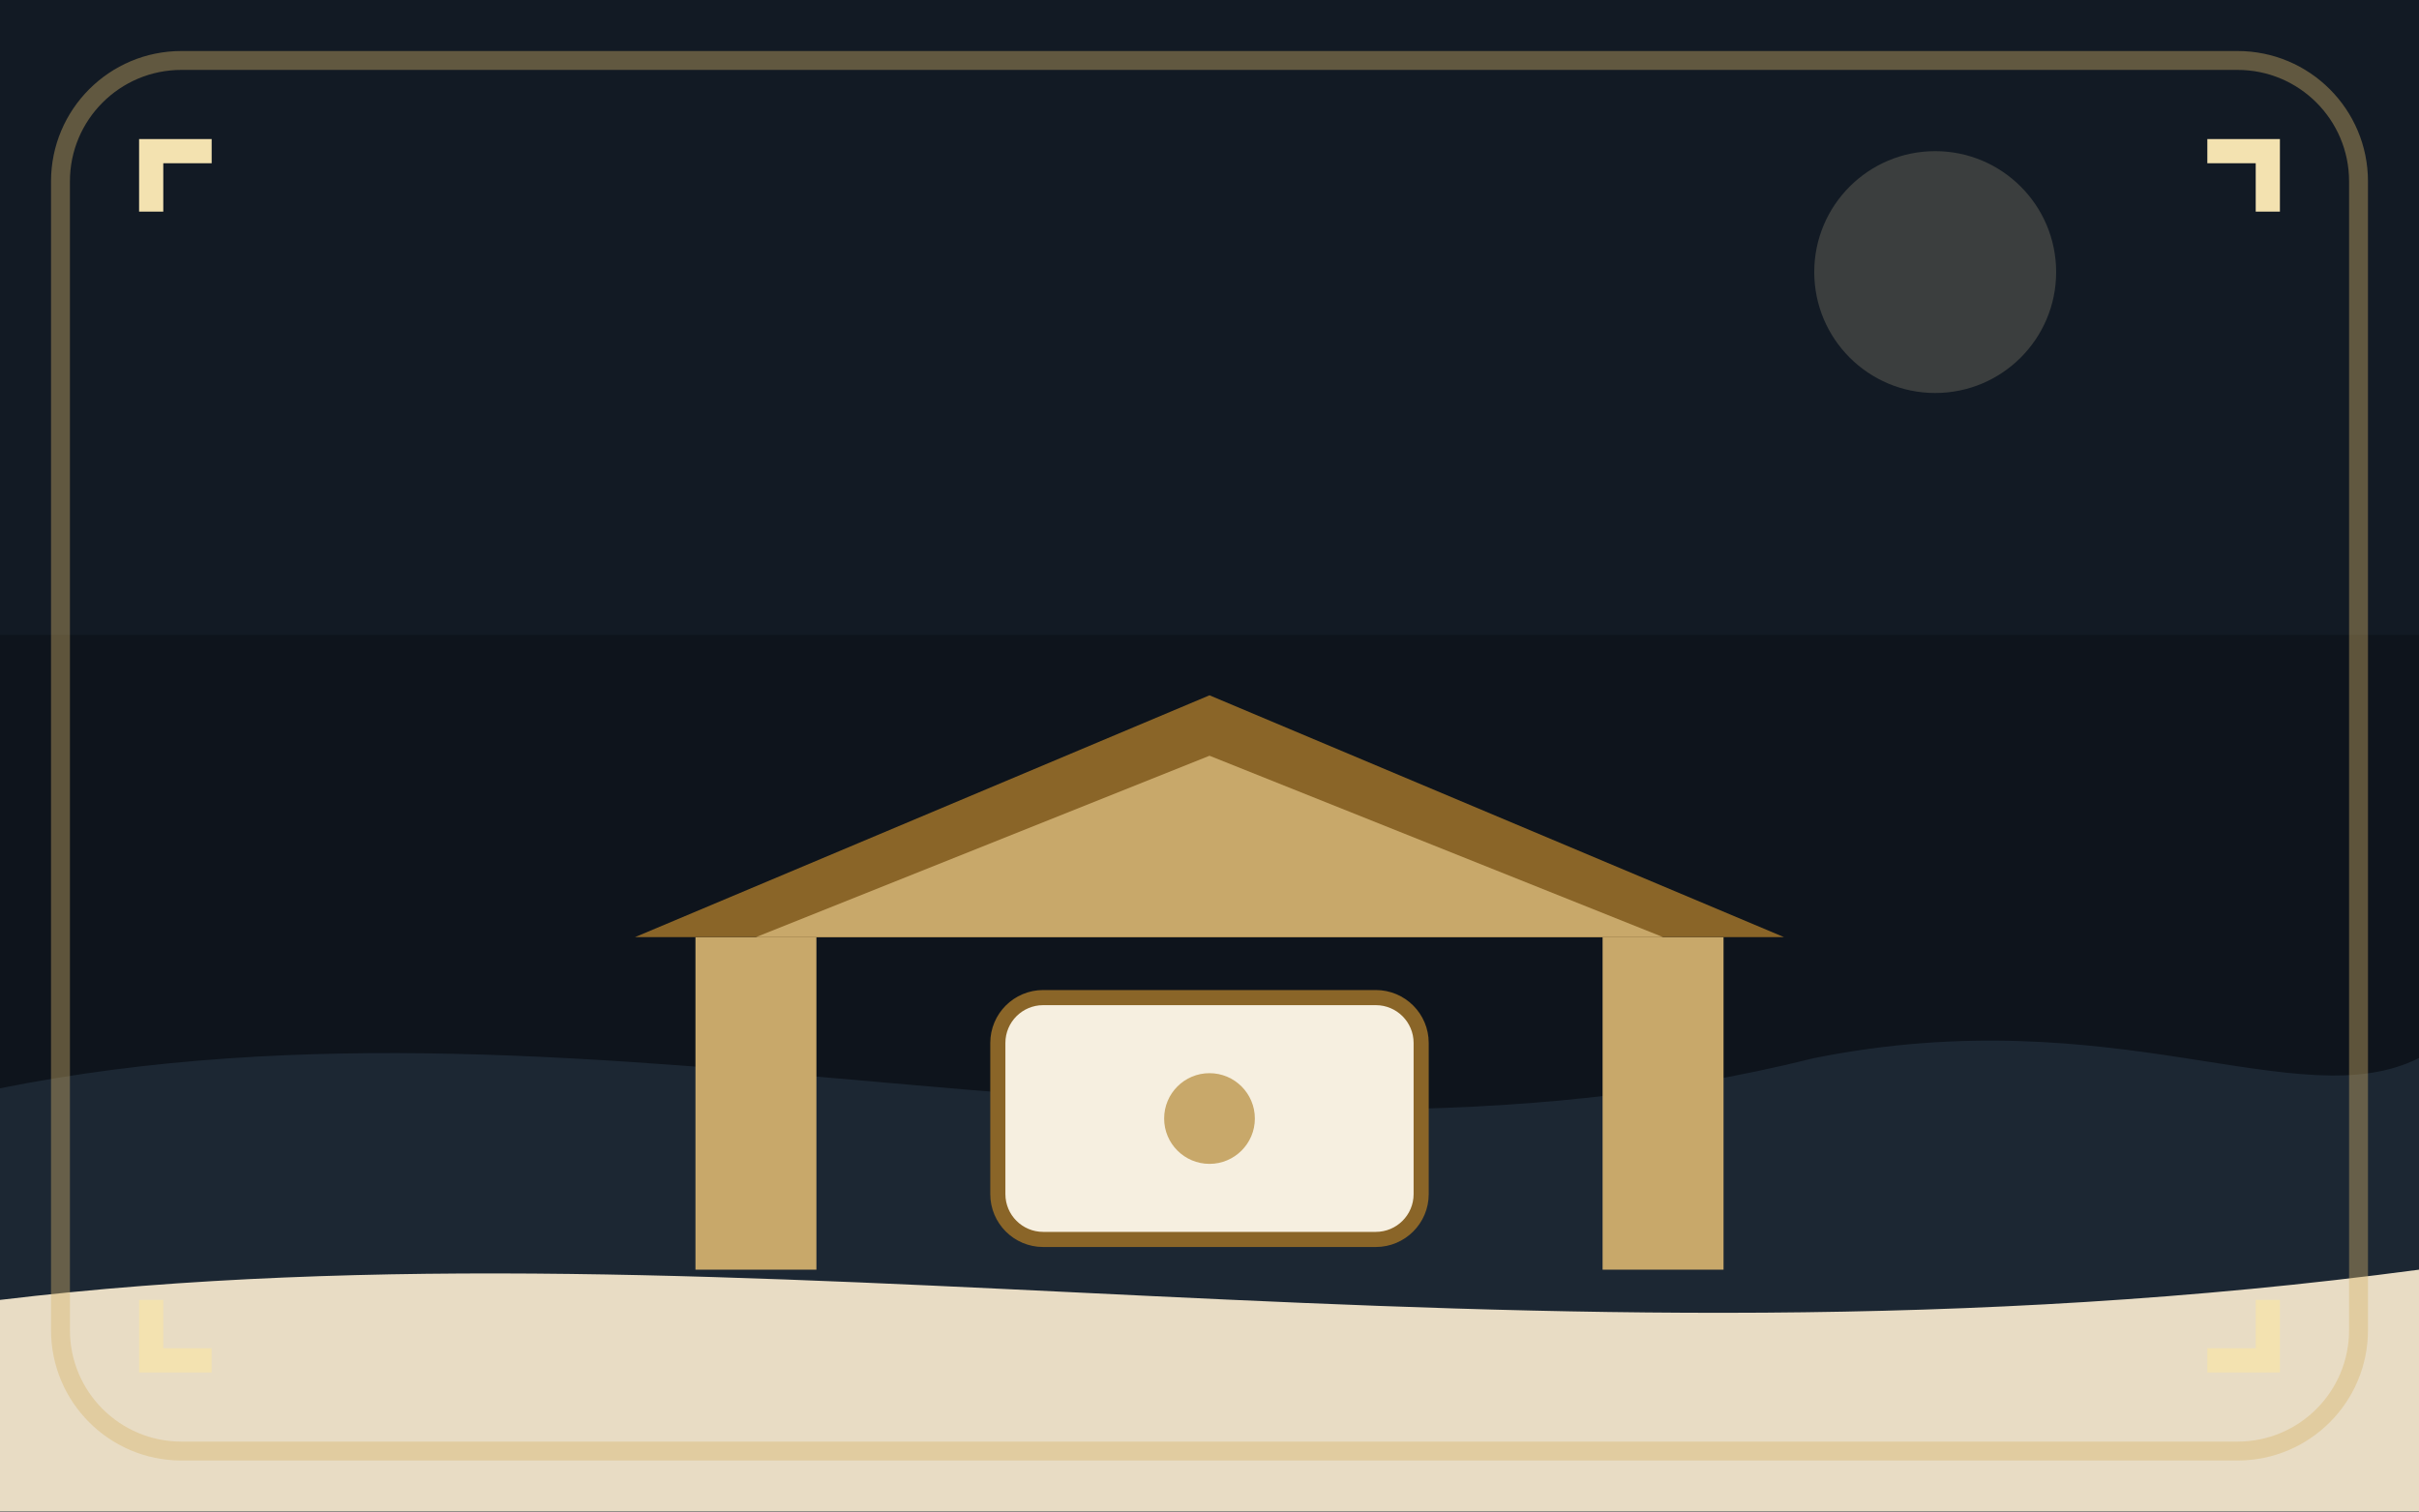
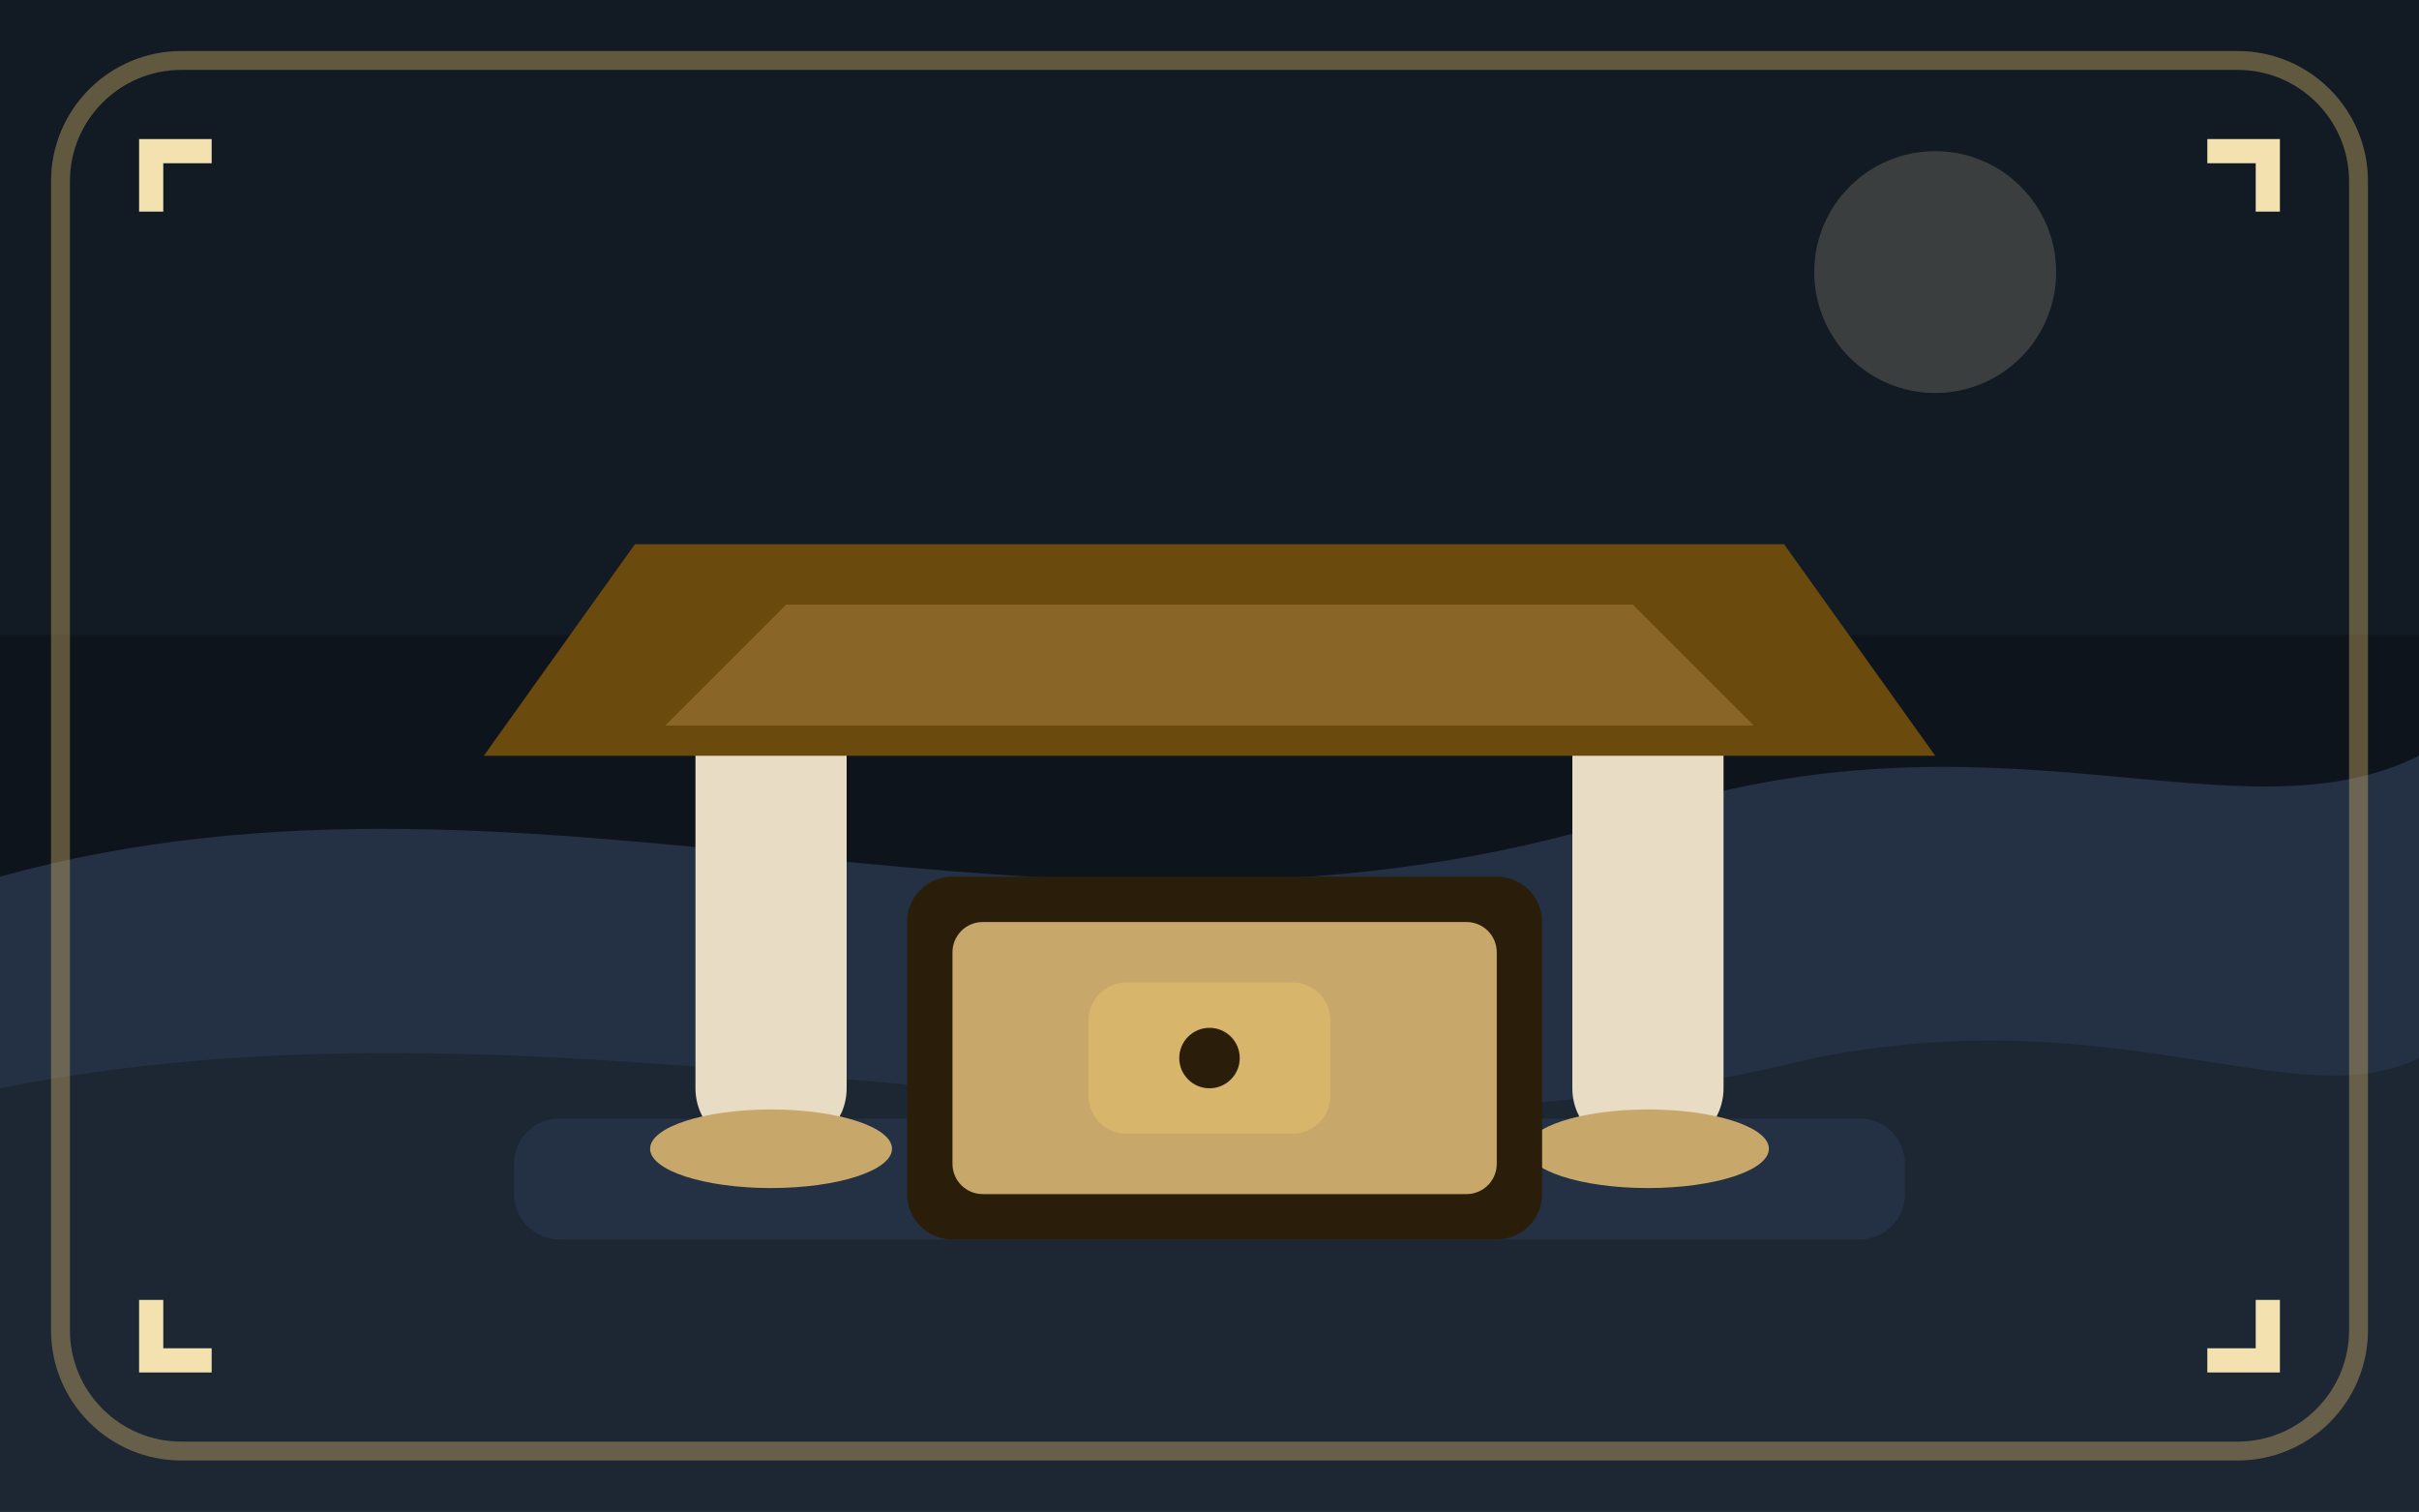
<svg xmlns="http://www.w3.org/2000/svg" viewBox="0 0 160 100">
  <rect width="160" height="100" fill="#0e141c" />
  <rect width="160" height="42" fill="#121a24" />
  <circle cx="128" cy="18" r="8" fill="#f3e2b0" opacity="0.18" />
-   <path d="M0 58 C36 48 70 66 108 54 C132 46 148 56 160 50 V100 H0 Z" fill="#0e141c" />
+   <path d="M0 58 C36 48 70 66 108 54 C132 46 148 56 160 50 V100 H0 Z" fill="#243044" />
  <path d="M0 72 C40 64 80 80 120 70 C140 66 152 74 160 70 V100 H0 Z" fill="#1c2733" />
-   <path d="M0 86 C50 80 100 92 160 84 V100 H0 Z" fill="#e8dcc4" />
-   <rect x="46" y="62" width="8" height="22" fill="#c8a86a" />
-   <rect x="106" y="62" width="8" height="22" fill="#c8a86a" />
-   <path d="M42 62 H118 L80 46 Z" fill="#8a6528" />
-   <path d="M50 62 H110 L80 50 Z" fill="#c8a86a" />
-   <g transform="translate(80 74) rotate(0)">
-     <rect x="-14" y="-8" width="28" height="16" rx="3" fill="#f6efe0" stroke="#8a6528" stroke-width="1" />
-     <circle r="3" fill="#c8a86a" />
-   </g>
+   <path d="M0 86 C50 80 100 92 160 84 V100 H0 Z" fill="#1c2733" />
+   <rect x="34" y="74" width="92" height="8" rx="3" fill="#243044" />
+   <rect x="46" y="46" width="10" height="30" rx="4" fill="#e8dcc4" />
+   <rect x="104" y="46" width="10" height="30" rx="4" fill="#e8dcc4" />
+   <ellipse cx="51" cy="46" rx="8" ry="3" fill="#f6efe0" />
+   <ellipse cx="109" cy="46" rx="8" ry="3" fill="#f6efe0" />
+   <ellipse cx="51" cy="76" rx="8" ry="2.6" fill="#c8a86a" />
+   <ellipse cx="109" cy="76" rx="8" ry="2.6" fill="#c8a86a" />
+   <path d="M32 50 H128 L118 36 H42 Z" fill="#6b4a0e" />
+   <path d="M44 48 H116 L108 40 H52 Z" fill="#8a6528" />
+   <rect x="60" y="58" width="42" height="24" rx="3" fill="#2a1d0a" />
+   <rect x="63" y="61" width="36" height="18" rx="2" fill="#c8a86a" />
+   <rect x="72" y="65" width="16" height="10" rx="2.5" fill="#d7b56a" />
+   <circle cx="80" cy="70" r="2" fill="#2a1d0a" />
  <rect x="4" y="4" width="152" height="92" rx="8" fill="none" stroke="#d7b56a" stroke-opacity="0.4" stroke-width="1.25" />
  <g fill="none" stroke="#f3e2b0" stroke-width="1.6" stroke-linecap="butt">
    <path d="M10 14 V10 H14" />
    <path d="M146 10 H150 V14" />
    <path d="M10 86 V90 H14" />
    <path d="M150 86 V90 H146" />
  </g>
</svg>
